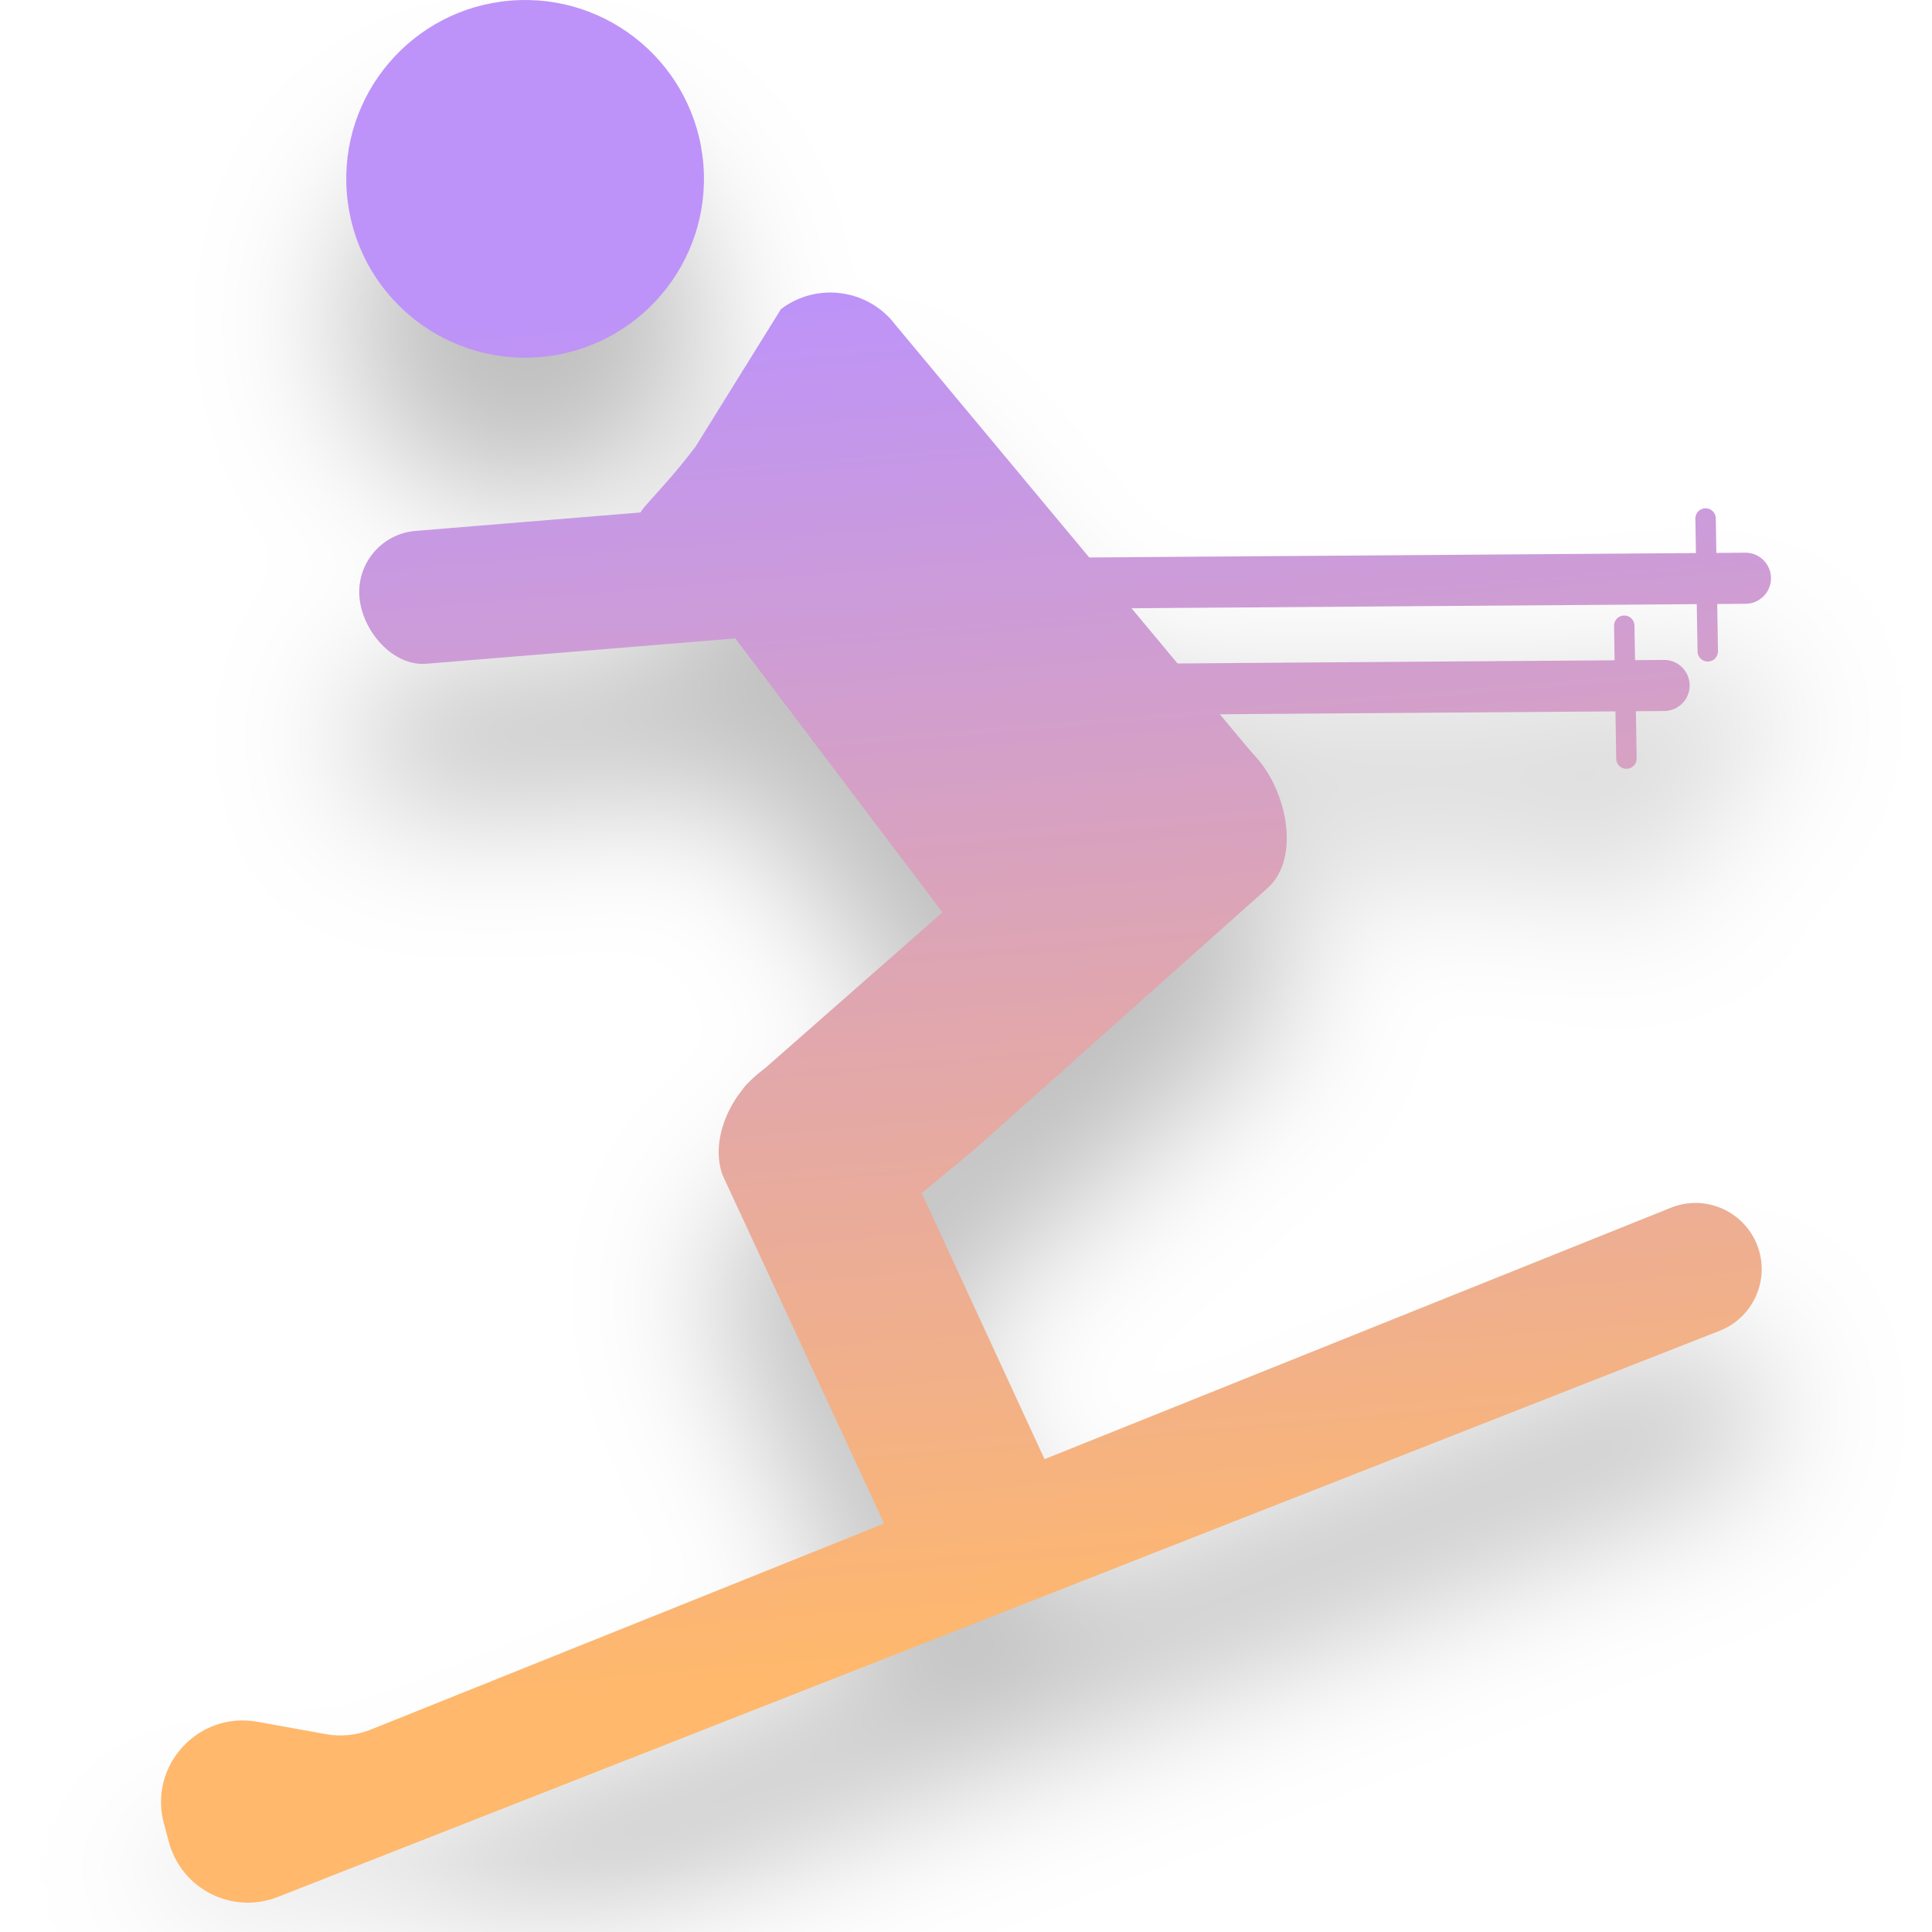
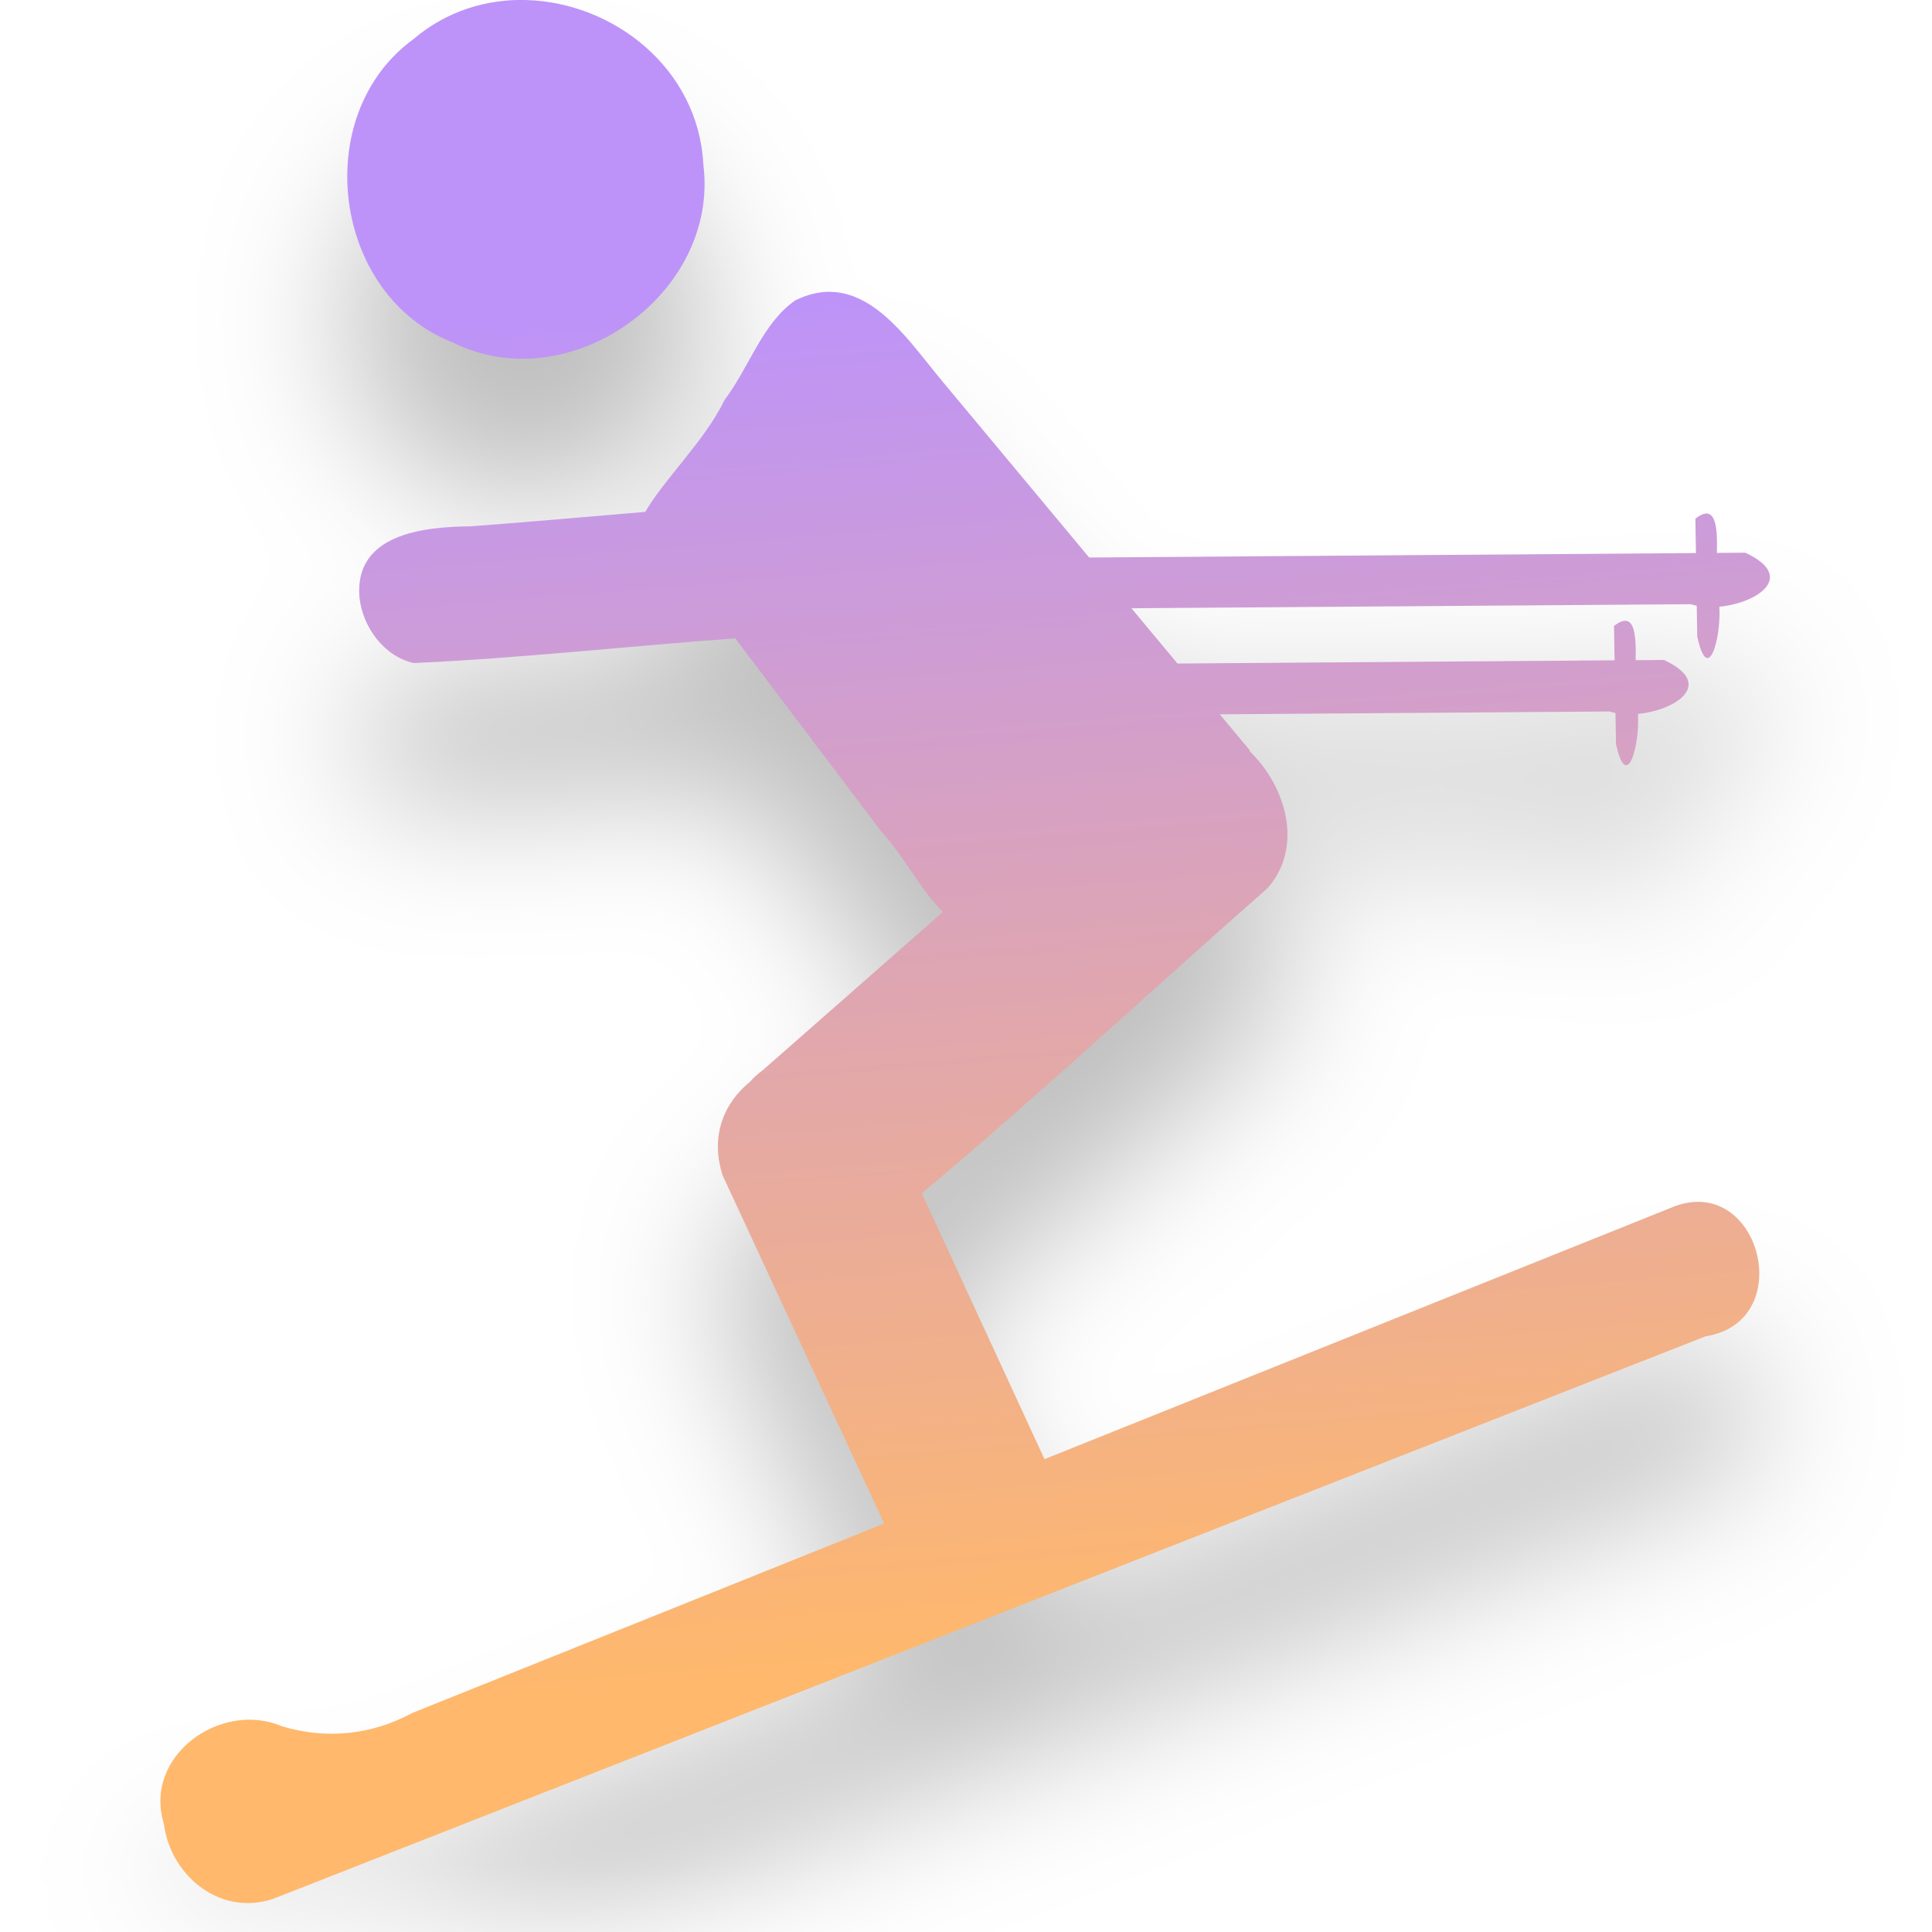
- <svg xmlns="http://www.w3.org/2000/svg" width="54" height="54" viewBox="0 0 54 54" fill="none" version="1.1" id="svg91">
-   <g filter="url(#filter0_d)" id="g22">
-     <path d="m 11.512,16.433 c -0.003,-0.394 0.315,-0.716 0.709,-0.719 l 36.56,-0.266 c 0.394,-0.003 0.716,0.315 0.719,0.709 0.003,0.394 -0.315,0.716 -0.709,0.719 l -36.56,0.266 c -0.394,0.003 -0.716,-0.315 -0.719,-0.709 z" fill="url(#paint0_linear)" id="path2" />
-     <path d="m 47.386,14.497 c -0.003,-0.158 0.123,-0.288 0.281,-0.29 0.158,-0.003 0.288,0.123 0.29,0.281 l 0.061,3.713 c 0.003,0.158 -0.123,0.288 -0.281,0.29 -0.158,0.003 -0.288,-0.123 -0.29,-0.281 z" fill="url(#paint1_linear)" id="path4" />
-     <path d="m 23.044,19.329 c -0.003,-0.394 0.315,-0.716 0.709,-0.719 L 46.508,18.445 c 0.394,-0.003 0.716,0.315 0.719,0.709 0.003,0.394 -0.315,0.716 -0.709,0.719 l -22.755,0.166 c -0.394,0.003 -0.716,-0.315 -0.719,-0.709 z" fill="url(#paint2_linear)" id="path6" />
-     <path d="m 45.113,17.494 c -0.003,-0.158 0.123,-0.288 0.281,-0.29 0.158,-0.003 0.288,0.123 0.29,0.281 l 0.061,3.713 c 0.003,0.158 -0.123,0.288 -0.281,0.29 -0.158,0.003 -0.288,-0.123 -0.29,-0.281 z" fill="url(#paint3_linear)" id="path8" />
-     <path d="M 19.659,4.59 C 19.884,7.342 17.837,9.755 15.085,9.981 12.334,10.206 9.92,8.159 9.695,5.407 9.469,2.656 11.517,0.243 14.268,0.017 17.02,-0.209 19.433,1.839 19.659,4.59 Z" fill="url(#paint4_linear)" id="path10" />
-     <path d="M 4.581,50.968 C 4.144,49.348 5.543,47.825 7.194,48.124 L 9.108,48.47 c 0.423,0.076 0.859,0.032 1.258,-0.128 L 46.701,33.757 c 0.953,-0.383 2.035,0.085 2.411,1.04 0.373,0.951 -0.095,2.024 -1.046,2.398 L 7.763,53.021 C 6.496,53.519 5.077,52.805 4.722,51.49 Z" fill="url(#paint5_linear)" id="path12" />
-     <path d="m 31.708,20.786 c 0.942,-0.84 2.386,-0.757 3.226,0.184 l 0.19,0.213 c 0.84,0.942 1.24,2.804 0.299,3.644 l -8.154,7.272 -3.002,2.491 -1.17,-3.479 -1.008,-0.061 c -0.732,0.172 -1.749,-0.277 -1.184,-0.773 z" fill="url(#paint6_linear)" id="path14" />
-     <path d="m 20.202,32.857 c -0.446,-1.181 0.471,-2.793 1.651,-3.238 1.181,-0.446 2.446,0.343 2.892,1.524 l 4.489,9.725 -4.498,1.764 z" fill="url(#paint7_linear)" id="path16" />
-     <path d="m 17.968,14.425 c -0.367,0.03 0.443,-0.574 1.477,-1.948 l 2.384,-3.838 c 1.006,-0.761 2.44,-0.563 3.201,0.444 l 9.904,11.888 c 0.761,1.006 -1.414,1.03 -2.421,1.791 l -3.417,2.585 c -1.006,0.761 -1.942,1.228 -2.703,0.222 z" fill="url(#paint8_linear)" id="path18" />
-     <path d="m 10.046,16.687 c -0.077,-0.943 0.625,-1.771 1.568,-1.848 l 9.394,-0.77 c 0.943,-0.077 1.771,0.625 1.848,1.568 0.077,0.943 -0.6,2.067 -1.544,2.145 l -9.394,0.77 c -0.943,0.077 -1.795,-0.921 -1.872,-1.865 z" fill="url(#paint9_linear)" id="path20" />
+ <svg xmlns="http://www.w3.org/2000/svg" xmlns:xlink="http://www.w3.org/1999/xlink" fill="none" version="1.1" viewBox="0 0 54 54">
+   <g fill="url(#a)" filter="url(#b)">
+     <path d="m14.709 0c-1.107-0.03-2.227 0.305-3.156 1.096-2.916 2.129-2.256 7.17 1.109 8.479 3.266 1.619 7.459-1.369 6.996-4.984-0.141-2.683-2.514-4.523-4.949-4.59zm8.486 8.156c-0.304-0.002-0.625 0.071-0.971 0.242-0.929 0.651-1.285 1.881-1.971 2.777-0.548 1.141-1.684 2.206-2.217 3.133-1.632 0.134-3.264 0.284-4.896 0.404-1.303 0.012-3.236 0.212-3.094 1.975 0.084 0.83 0.682 1.662 1.523 1.846 2.995-0.137 5.988-0.471 8.982-0.691l4.076 5.393c0.627 0.677 1.075 1.6 1.725 2.256l-5.031 4.42c-0.165 0.12-0.276 0.226-0.355 0.324-0.714 0.572-1.131 1.5-0.766 2.623l4.514 9.725-13.186 5.293c-1.137 0.617-2.412 0.749-3.65 0.373-1.711-0.728-3.879 0.828-3.299 2.721 0.194 1.517 1.676 2.667 3.184 2.053l39.912-15.674c2.615-0.412 1.494-4.64-0.975-3.59l-17.506 7.025-3.43-7.43c3.29-2.759 6.434-5.69 9.658-8.525 1.018-1.135 0.536-2.834-0.49-3.828-1.12e-4 -0.01 3.55e-4 -0.019 0-0.029l-0.838-1.006c3.63-0.026 7.261-0.054 10.891-0.08 0.053 0.018 0.11 0.031 0.168 0.043 0.005 0.287 9e-3 0.574 0.014 0.861 0.3 1.393 0.67 0.037 0.615-0.836 1.062-0.101 2.167-0.839 0.725-1.508l-0.791 0.006c0.018-0.727-0.026-1.405-0.604-0.957 0.005 0.32 0.01 0.641 0.016 0.961l-12.217 0.09-1.287-1.545 15.633-0.113c0.052 0.018 0.111 0.031 0.168 0.043 0.005 0.287 0.009 0.574 0.014 0.861 0.3 1.393 0.671 0.039 0.617-0.834 1.062-0.101 2.167-0.841 0.725-1.51-0.264 0.002-0.529 0.004-0.793 0.006 0.018-0.726-0.025-1.404-0.602-0.957 0.005 0.32 0.01 0.641 0.016 0.961-5.653 0.041-11.306 0.084-16.959 0.125l-4.166-5c-0.816-0.989-1.766-2.416-3.082-2.426z" fill="url(#c)" />
  </g>
-   <defs id="defs89">
-     <filter id="filter0_d" x="0.5" y="0" width="53" height="61.18" filterUnits="userSpaceOnUse" color-interpolation-filters="sRGB">
-       <feFlood flood-opacity="0" result="BackgroundImageFix" id="feFlood24" />
-       <feColorMatrix in="SourceAlpha" type="matrix" values="0 0 0 0 0 0 0 0 0 0 0 0 0 0 0 0 0 0 127 0" result="hardAlpha" id="feColorMatrix26" />
-       <feOffset dy="4" id="feOffset28" />
-       <feGaussianBlur stdDeviation="2" id="feGaussianBlur30" />
-       <feColorMatrix type="matrix" values="0 0 0 0 0 0 0 0 0 0 0 0 0 0 0 0 0 0 0.25 0" id="feColorMatrix32" />
-       <feBlend mode="normal" in2="BackgroundImageFix" result="effect1_dropShadow" id="feBlend34" />
-       <feBlend mode="normal" in="SourceGraphic" in2="effect1_dropShadow" result="shape" id="feBlend36" />
+   <defs>
+     <filter id="b" x=".5" y="0" width="53" height="61.18" color-interpolation-filters="sRGB" filterUnits="userSpaceOnUse">
+       <feFlood flood-opacity="0" result="BackgroundImageFix" />
+       <feColorMatrix in="SourceAlpha" result="hardAlpha" values="0 0 0 0 0 0 0 0 0 0 0 0 0 0 0 0 0 0 127 0" />
+       <feOffset dy="4" />
+       <feGaussianBlur stdDeviation="2" />
+       <feColorMatrix values="0 0 0 0 0 0 0 0 0 0 0 0 0 0 0 0 0 0 0.25 0" />
+       <feBlend in2="BackgroundImageFix" result="effect1_dropShadow" />
+       <feBlend in="SourceGraphic" in2="effect1_dropShadow" result="shape" />
    </filter>
-     <linearGradient id="paint0_linear" x1="21.943" y1="8.272" x2="25.077" y2="46.508" gradientUnits="userSpaceOnUse">
-       <stop stop-color="#BD93F9" id="stop39" />
-       <stop offset="1" stop-color="#FFB86C" id="stop41" />
+     <linearGradient id="a" x1="21.943" x2="25.077" y1="8.272" y2="46.508" gradientUnits="userSpaceOnUse">
+       <stop stop-color="#BD93F9" offset="0" />
+       <stop stop-color="#FFB86C" offset="1" />
    </linearGradient>
-     <linearGradient id="paint1_linear" x1="21.943" y1="8.272" x2="25.077" y2="46.508" gradientUnits="userSpaceOnUse">
-       <stop stop-color="#BD93F9" id="stop44" />
-       <stop offset="1" stop-color="#FFB86C" id="stop46" />
-     </linearGradient>
-     <linearGradient id="paint2_linear" x1="21.943" y1="8.272" x2="25.077" y2="46.508" gradientUnits="userSpaceOnUse">
-       <stop stop-color="#BD93F9" id="stop49" />
-       <stop offset="1" stop-color="#FFB86C" id="stop51" />
-     </linearGradient>
-     <linearGradient id="paint3_linear" x1="21.943" y1="8.272" x2="25.077" y2="46.508" gradientUnits="userSpaceOnUse">
-       <stop stop-color="#BD93F9" id="stop54" />
-       <stop offset="1" stop-color="#FFB86C" id="stop56" />
-     </linearGradient>
-     <linearGradient id="paint4_linear" x1="21.943" y1="8.272" x2="25.077" y2="46.508" gradientUnits="userSpaceOnUse">
-       <stop stop-color="#BD93F9" id="stop59" />
-       <stop offset="1" stop-color="#FFB86C" id="stop61" />
-     </linearGradient>
-     <linearGradient id="paint5_linear" x1="21.943" y1="8.272" x2="25.077" y2="46.508" gradientUnits="userSpaceOnUse">
-       <stop stop-color="#BD93F9" id="stop64" />
-       <stop offset="1" stop-color="#FFB86C" id="stop66" />
-     </linearGradient>
-     <linearGradient id="paint6_linear" x1="21.943" y1="8.272" x2="25.077" y2="46.508" gradientUnits="userSpaceOnUse">
-       <stop stop-color="#BD93F9" id="stop69" />
-       <stop offset="1" stop-color="#FFB86C" id="stop71" />
-     </linearGradient>
-     <linearGradient id="paint7_linear" x1="21.943" y1="8.272" x2="25.077" y2="46.508" gradientUnits="userSpaceOnUse">
-       <stop stop-color="#BD93F9" id="stop74" />
-       <stop offset="1" stop-color="#FFB86C" id="stop76" />
-     </linearGradient>
-     <linearGradient id="paint8_linear" x1="21.943" y1="8.272" x2="25.077" y2="46.508" gradientUnits="userSpaceOnUse">
-       <stop stop-color="#BD93F9" id="stop79" />
-       <stop offset="1" stop-color="#FFB86C" id="stop81" />
-     </linearGradient>
-     <linearGradient id="paint9_linear" x1="21.943" y1="8.272" x2="25.077" y2="46.508" gradientUnits="userSpaceOnUse">
-       <stop stop-color="#BD93F9" id="stop84" />
-       <stop offset="1" stop-color="#FFB86C" id="stop86" />
-     </linearGradient>
+     <linearGradient id="c" x1="21.943" x2="25.077" y1="8.272" y2="46.508" gradientTransform="scale(1)" gradientUnits="userSpaceOnUse" xlink:href="#a" />
  </defs>
</svg>
